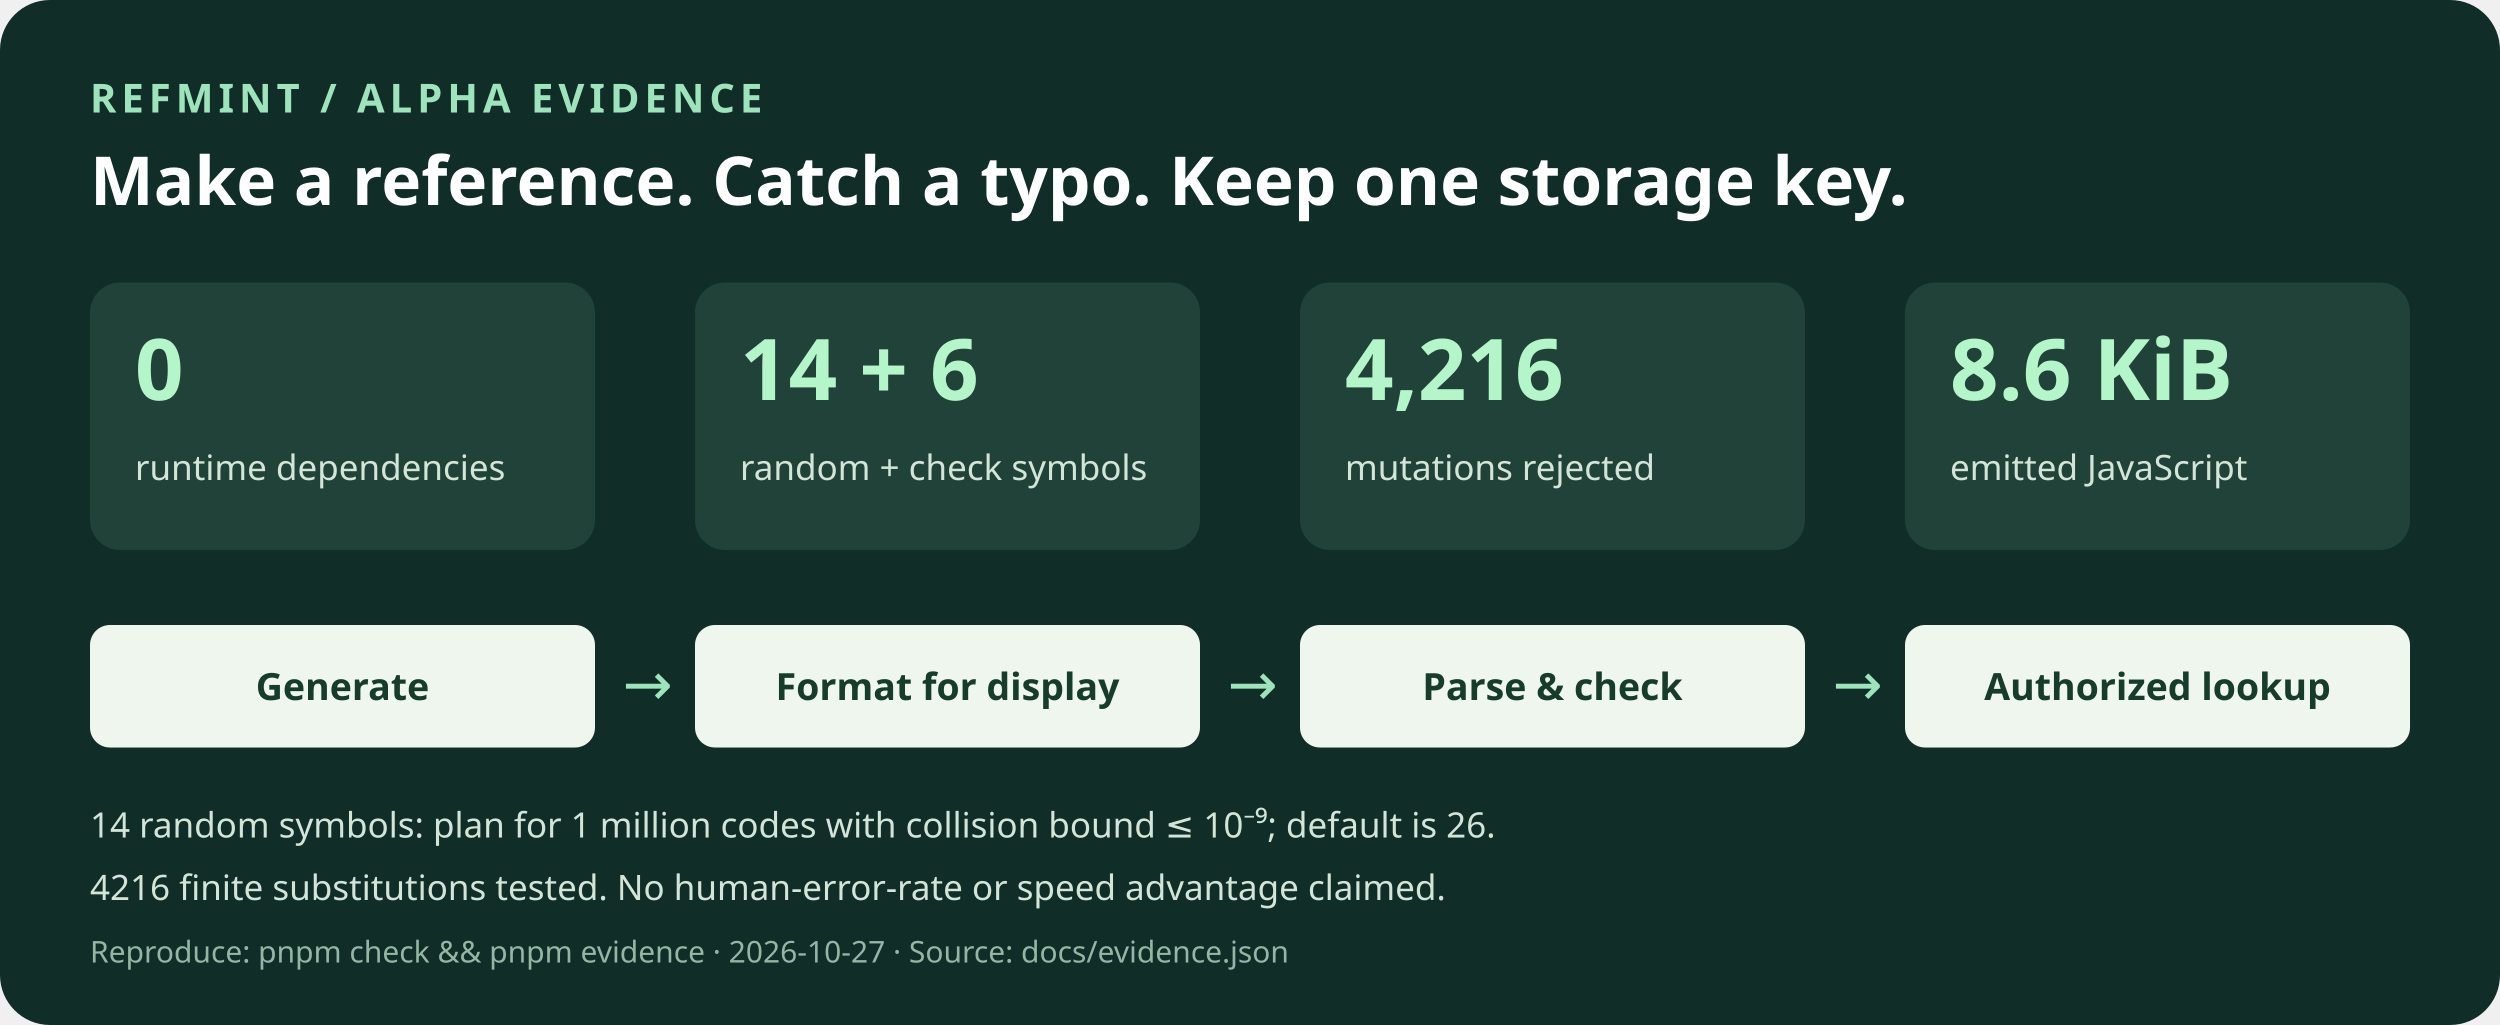
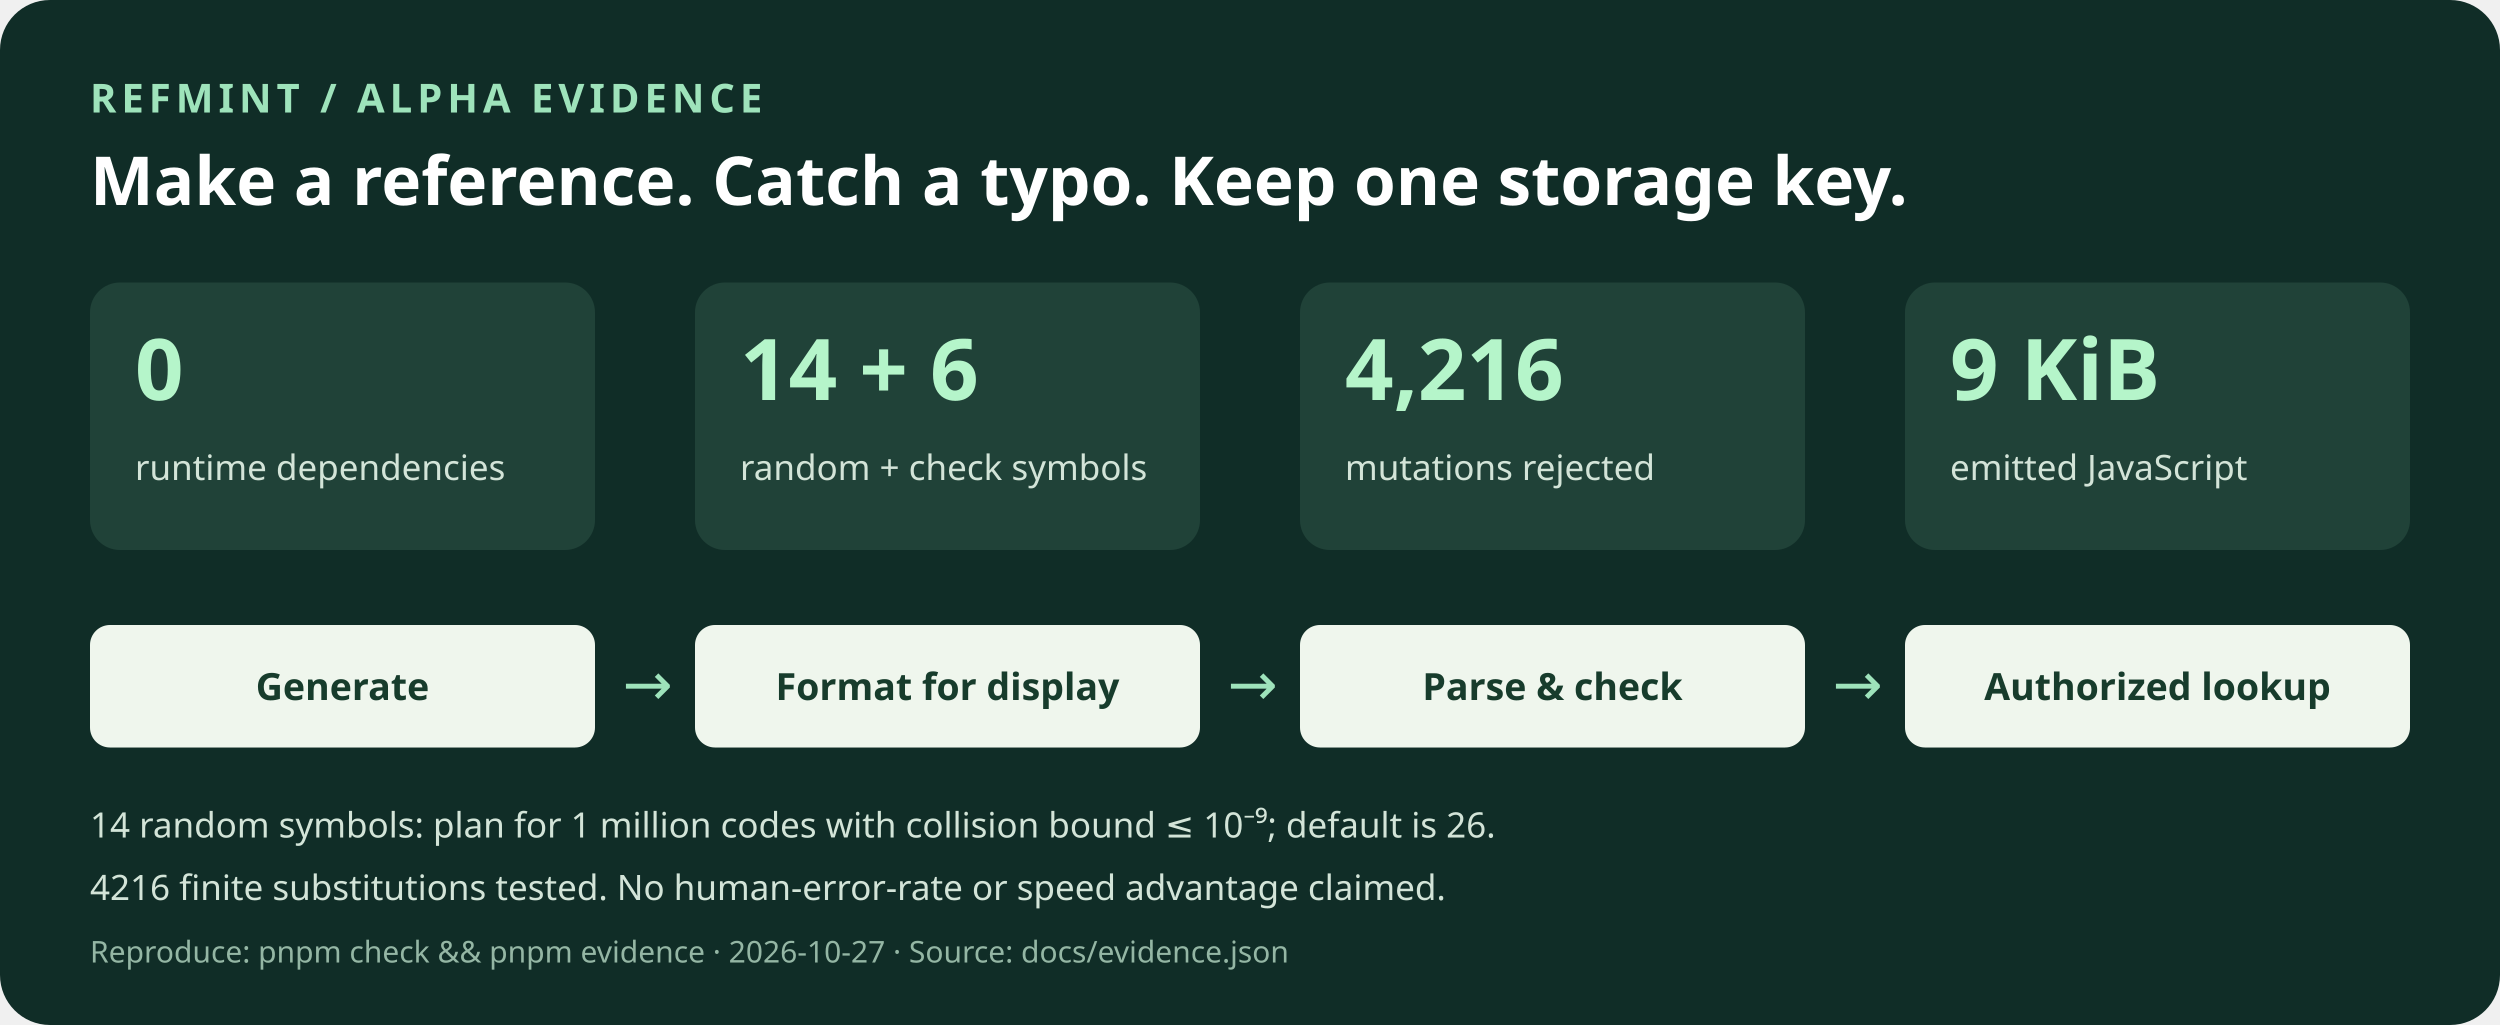
<svg xmlns="http://www.w3.org/2000/svg" width="1000" height="410" viewBox="0 0 1000 410" role="img" aria-labelledby="title desc">
  <rect width="1000" height="410" rx="20" fill="#102d27" />
  <g font-family="system-ui, sans-serif">
    <text x="36" y="45" fill="#9ee3bb" font-size="16" font-weight="700" letter-spacing="2">REFMINT / ALPHA EVIDENCE</text>
    <text x="36" y="82" fill="#fff" font-size="27" font-weight="700">Make a reference. Catch a typo. Keep one storage key.</text>
    <rect x="36" y="113" width="202" height="107" rx="12" fill="#204238" />
    <text x="54" y="160" fill="#b5f5ca" font-size="34" font-weight="700">0</text>
    <text x="54" y="192" fill="#d3e4d8" font-size="14">runtime dependencies</text>
    <rect x="278" y="113" width="202" height="107" rx="12" fill="#204238" />
    <text x="296" y="160" fill="#b5f5ca" font-size="34" font-weight="700">14 + 6</text>
    <text x="296" y="192" fill="#d3e4d8" font-size="14">random + check symbols</text>
    <rect x="520" y="113" width="202" height="107" rx="12" fill="#204238" />
    <text x="538" y="160" fill="#b5f5ca" font-size="34" font-weight="700">4,216</text>
    <text x="538" y="192" fill="#d3e4d8" font-size="14">mutations rejected</text>
    <rect x="762" y="113" width="202" height="107" rx="12" fill="#204238" />
-     <text x="780" y="160" fill="#b5f5ca" font-size="34" font-weight="700">8.6 KiB</text>
+     <text x="780" y="160" fill="#b5f5ca" font-size="34" font-weight="700">9 KiB</text>
    <text x="780" y="192" fill="#d3e4d8" font-size="14">emitted JavaScript</text>
    <rect x="36" y="250" width="202" height="49" rx="8" fill="#eff6ed" />
    <text x="137" y="280" text-anchor="middle" fill="#173c2c" font-size="15" font-weight="600">Generate</text>
    <text x="249" y="282" fill="#9ee3bb" font-size="24">→</text>
    <rect x="278" y="250" width="202" height="49" rx="8" fill="#eff6ed" />
    <text x="379" y="280" text-anchor="middle" fill="#173c2c" font-size="15" font-weight="600">Format for display</text>
    <text x="491" y="282" fill="#9ee3bb" font-size="24">→</text>
    <rect x="520" y="250" width="202" height="49" rx="8" fill="#eff6ed" />
    <text x="621" y="280" text-anchor="middle" fill="#173c2c" font-size="15" font-weight="600">Parse &amp; check</text>
    <text x="733" y="282" fill="#9ee3bb" font-size="24">→</text>
    <rect x="762" y="250" width="202" height="49" rx="8" fill="#eff6ed" />
    <text x="863" y="280" text-anchor="middle" fill="#173c2c" font-size="15" font-weight="600">Authorized lookup</text>
    <text x="36" y="335" fill="#d3e4d8" font-size="14">14 random symbols: plan for 1 million codes with collision bound ≤ 10⁻⁹; default is 26.</text>
    <text x="36" y="360" fill="#d3e4d8" font-size="14">4216 finite substitutions tested. No human-error-rate or speed advantage claimed.</text>
    <text x="36" y="385" fill="#94b6a4" font-size="12">Reproduce: pnpm check &amp;&amp; pnpm evidence · 2026-10-27 · Source: docs/evidence.json</text>
  </g>
</svg>
